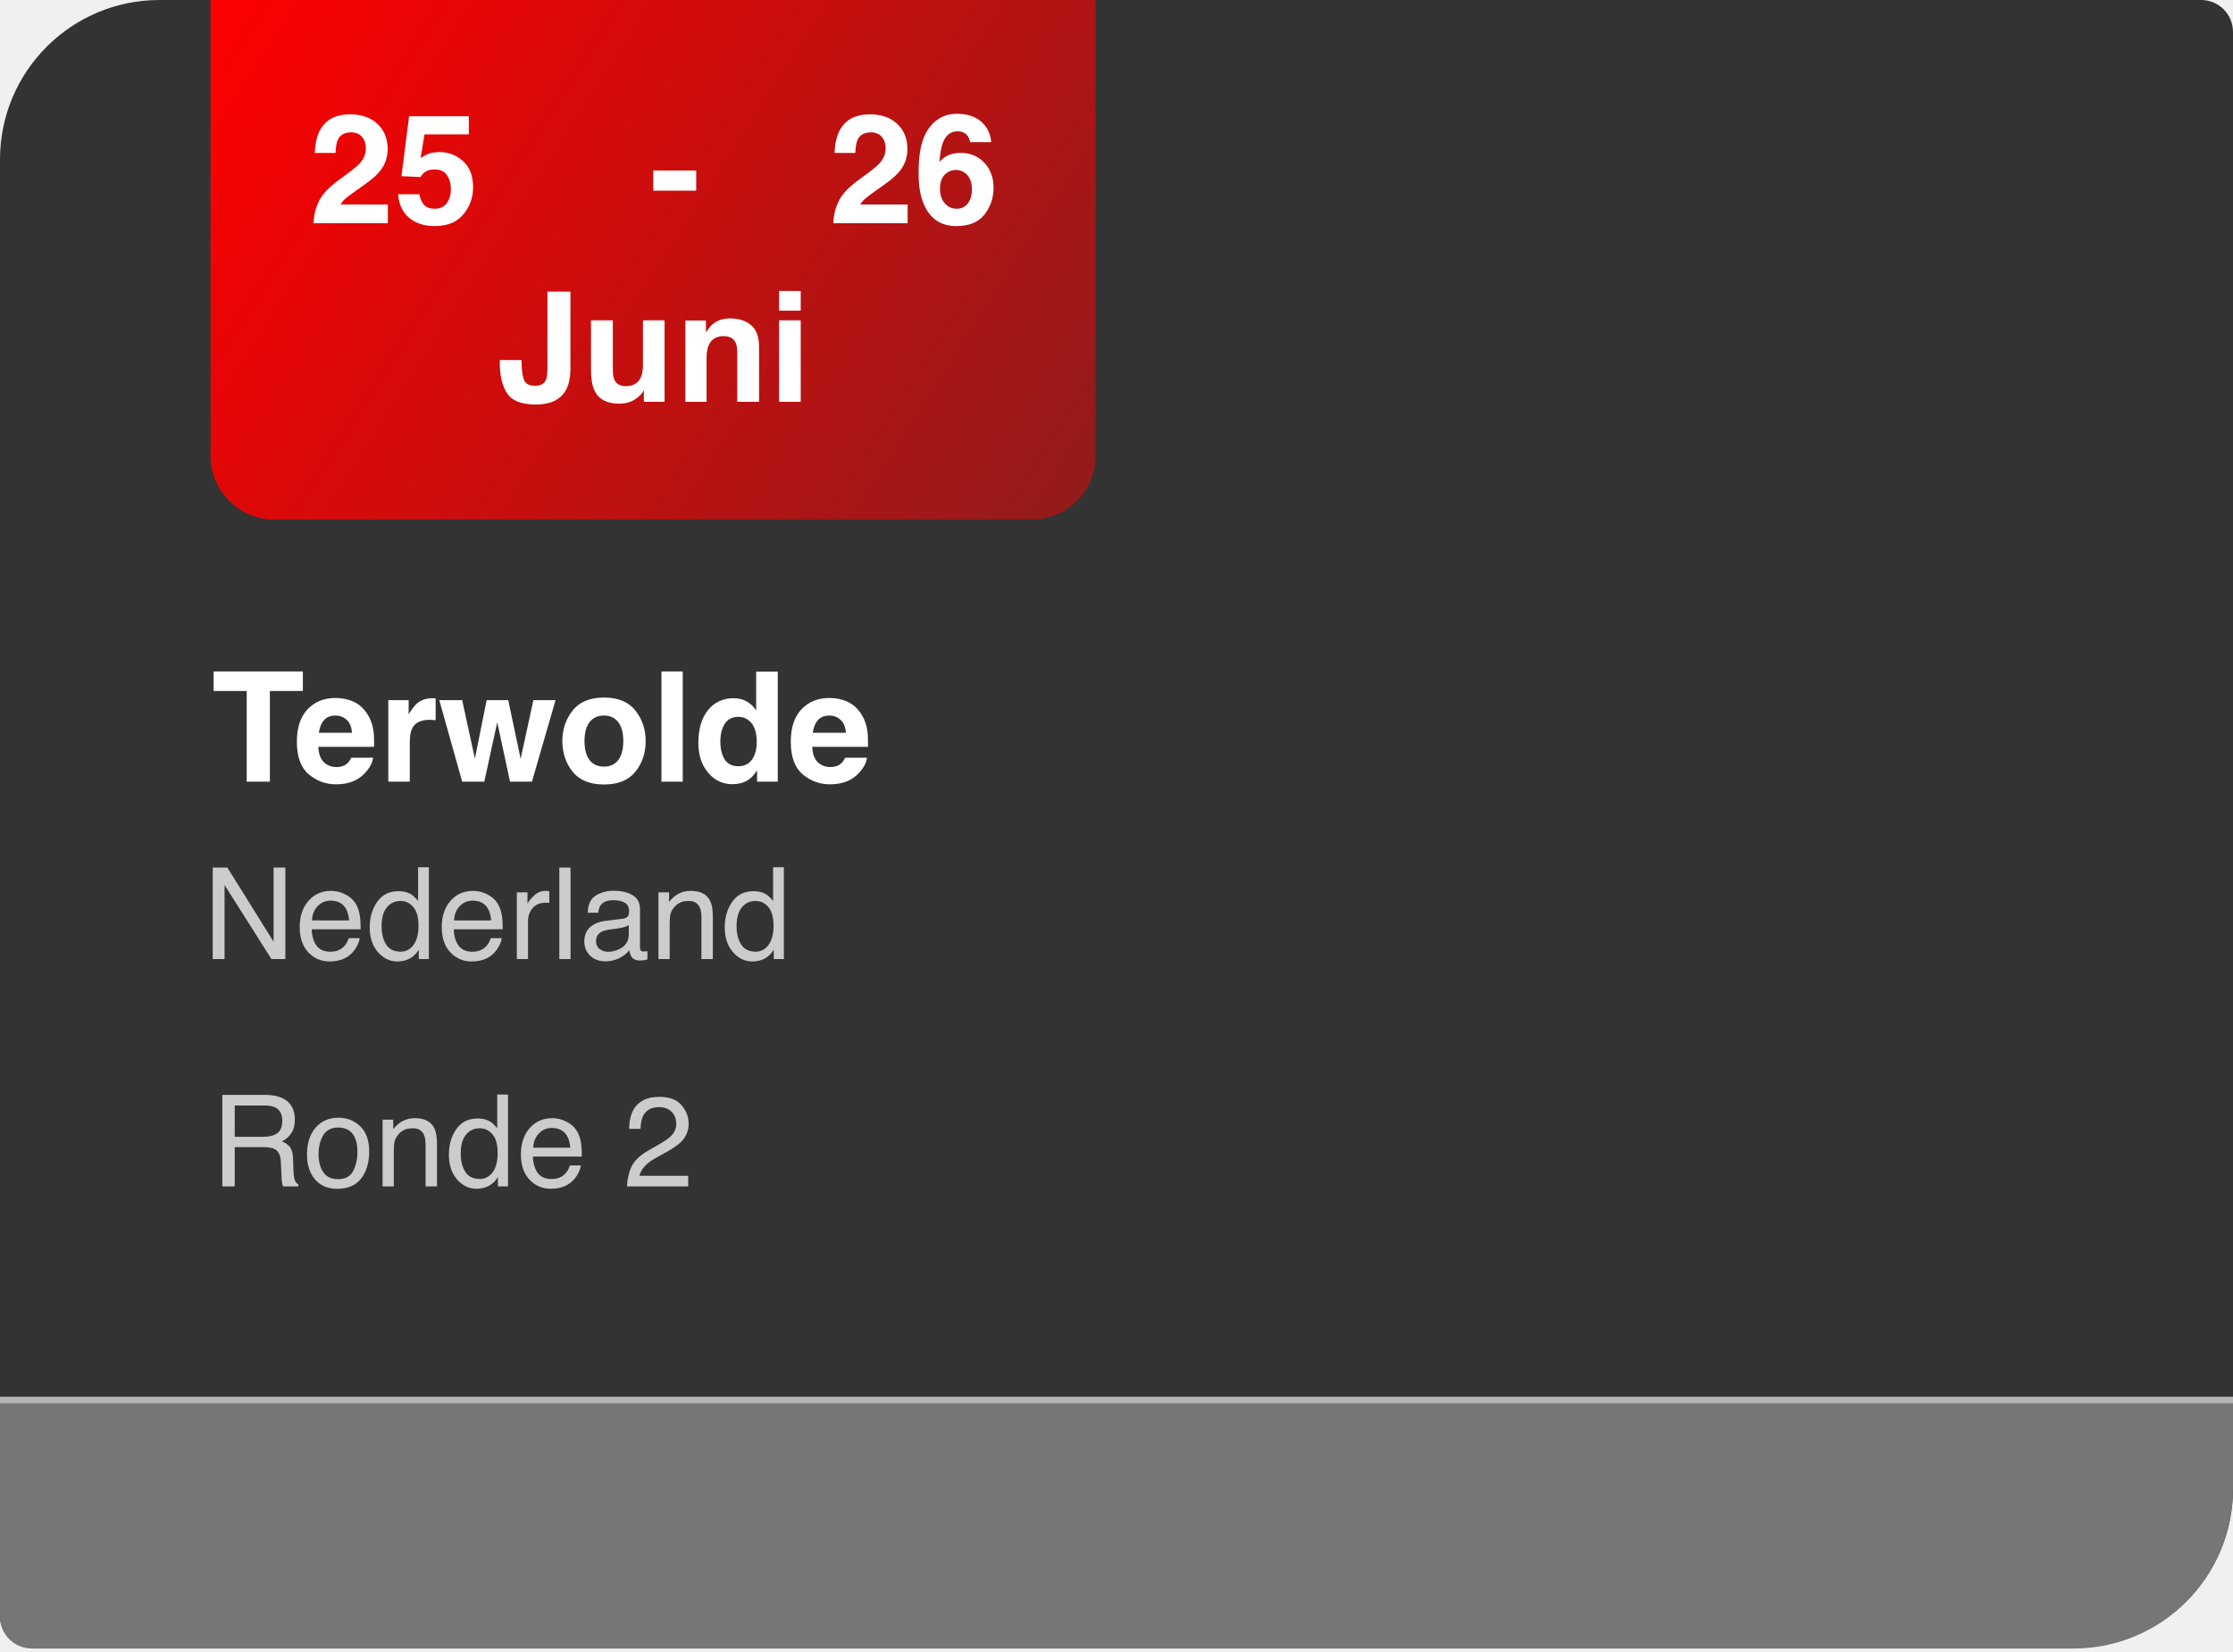
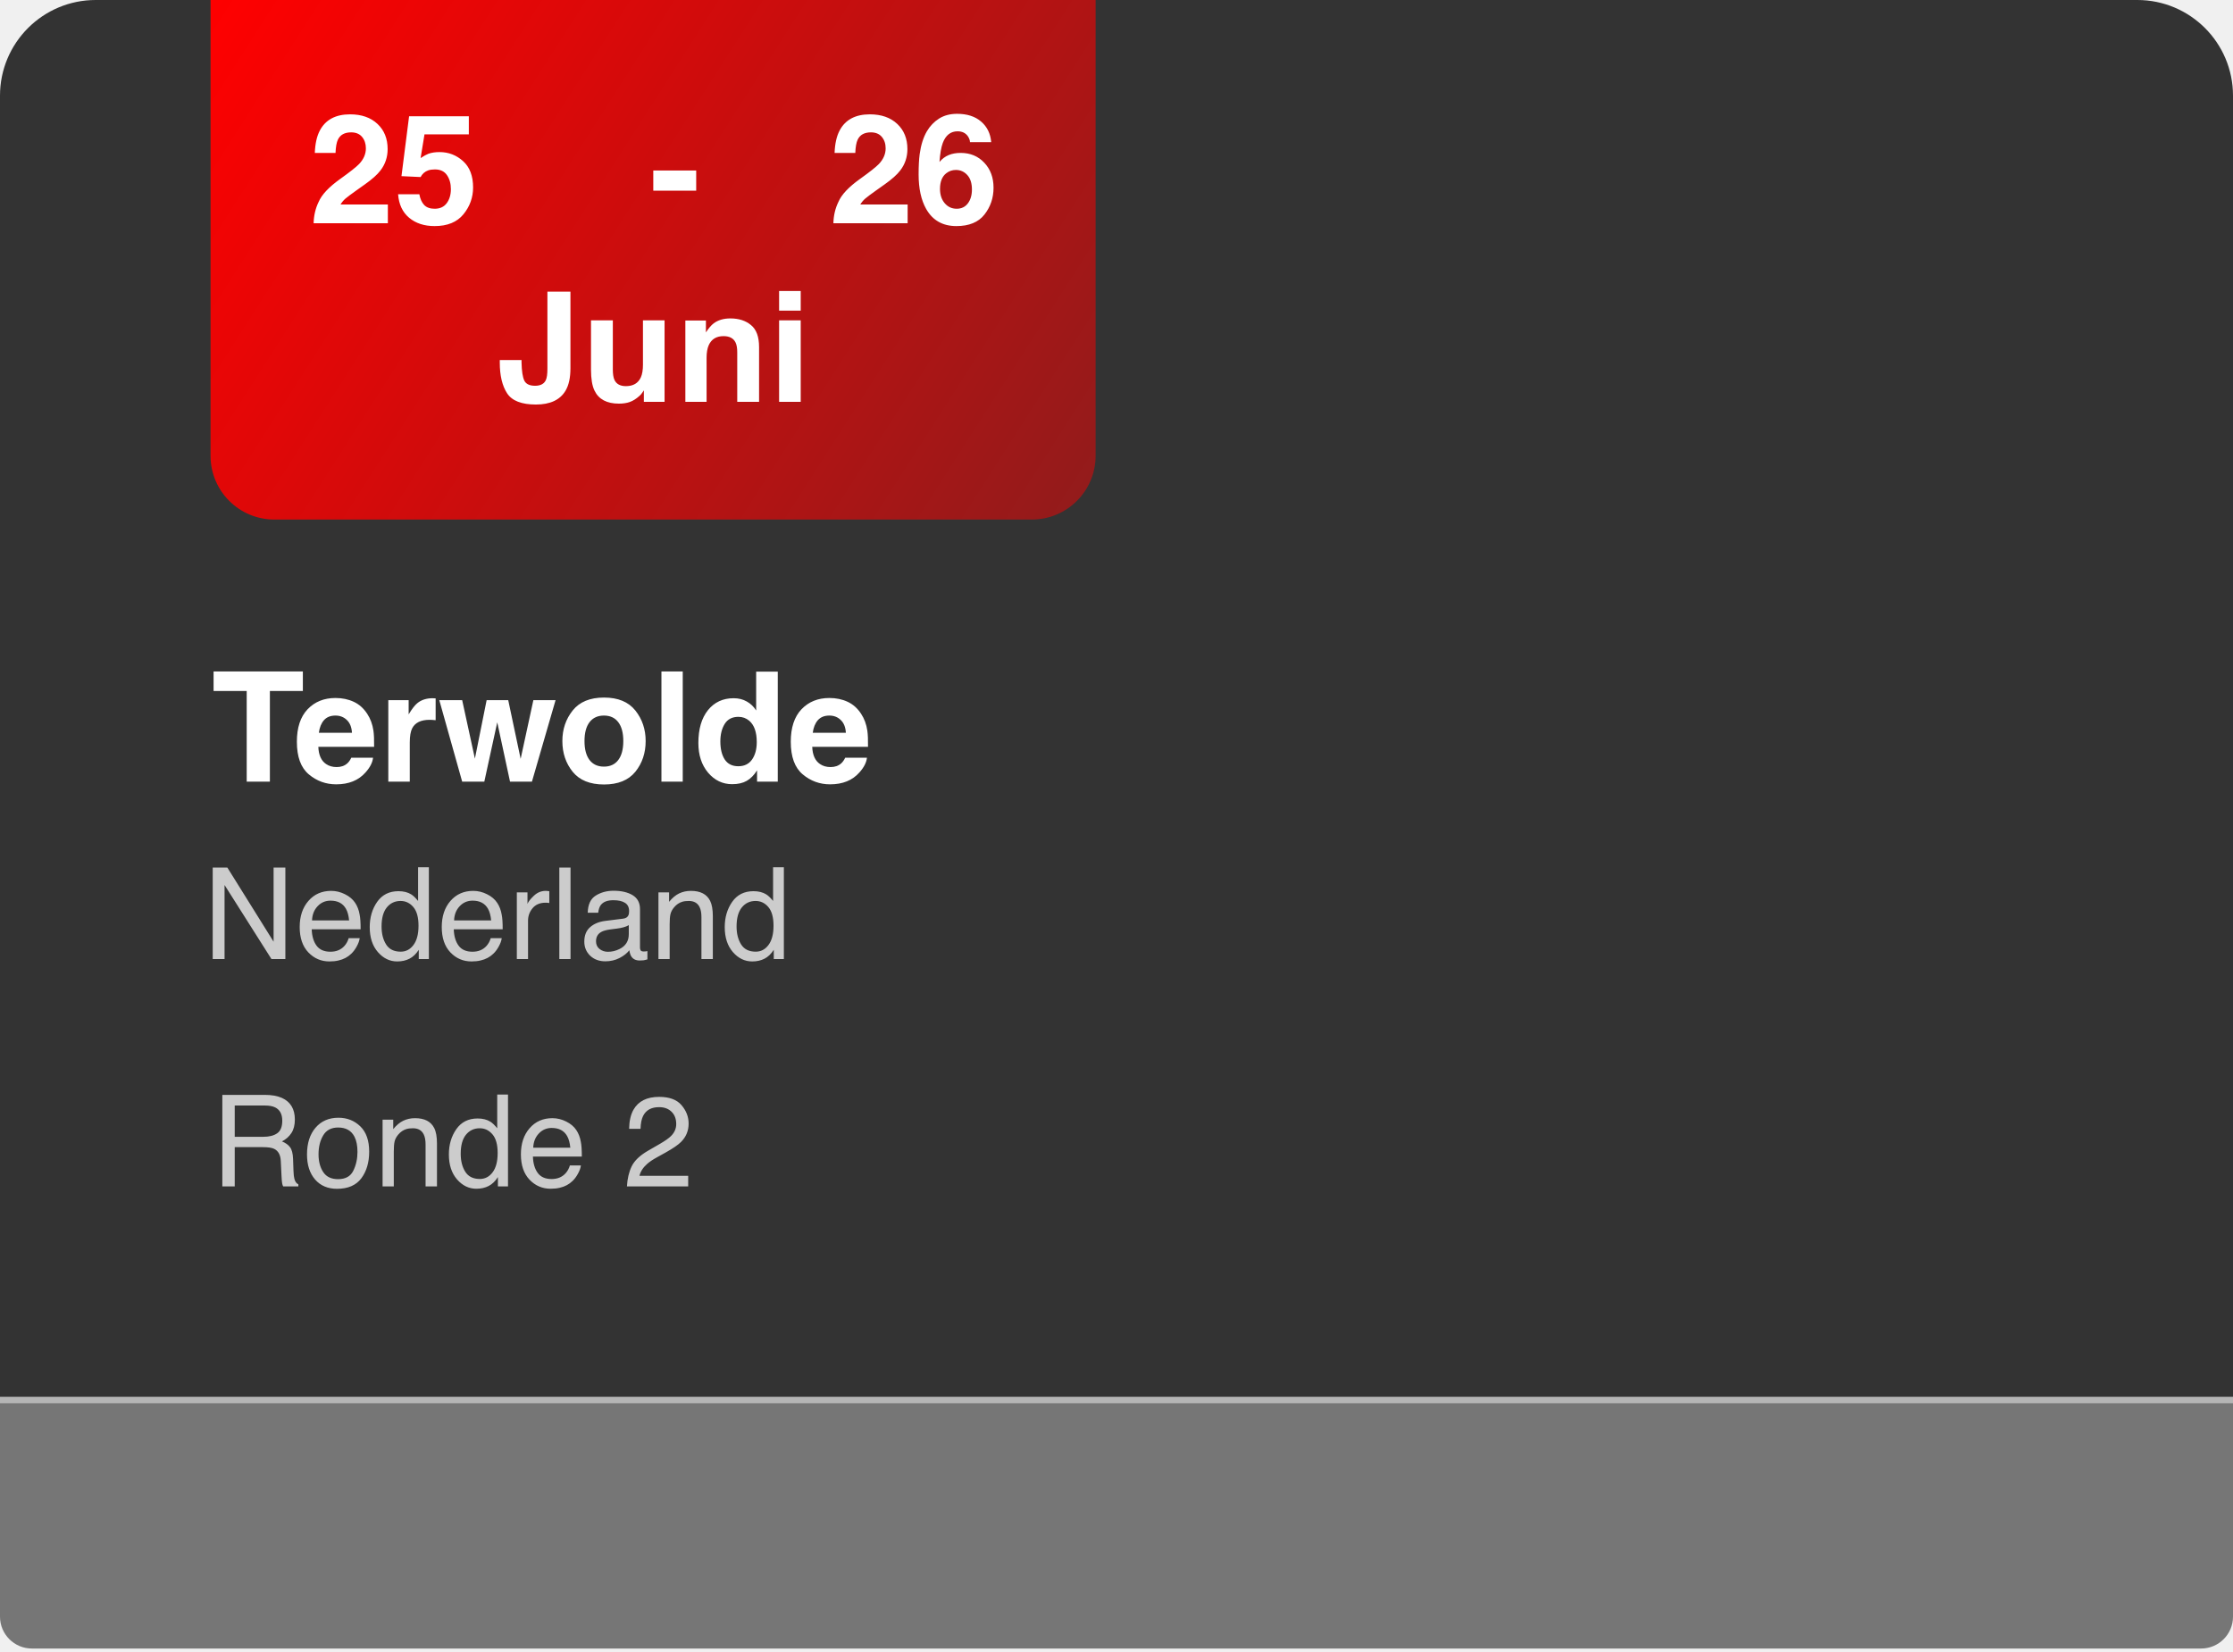
<svg xmlns="http://www.w3.org/2000/svg" width="350" height="259" viewBox="0 0 350 259" fill="none">
-   <path d="M0 25C0 11.193 11.193 0 25 0H345C347.761 0 350 2.239 350 5V233.364C350 247.171 338.807 258.364 325 258.364H5C2.239 258.364 0 256.125 0 253.364V25Z" fill="#333333" />
+   <path d="M0 15C0 6.716 6.716 0 15 0H335C343.284 0 350 6.716 350 15V222C350 230.284 343.284 237 335 237H15C6.716 237 0 230.284 0 222V15Z" fill="#333333" />
  <mask id="path-2-inside-1_24_110" fill="white">
-     <path d="M0 219H350V233.455C350 247.262 338.807 258.455 325 258.455H5C2.239 258.455 0 256.216 0 253.455V219Z" />
+     <path d="M0 219H350V253.455C350 256.216 347.761 258.455 345 258.455H5C2.239 258.455 0 256.216 0 253.455V219Z" />
  </mask>
-   <path d="M0 219H350V233.455C350 247.262 338.807 258.455 325 258.455H5C2.239 258.455 0 256.216 0 253.455V219Z" fill="#767676" />
+   <path d="M0 219H350V253.455C350 256.216 347.761 258.455 345 258.455H5C2.239 258.455 0 256.216 0 253.455V219Z" fill="#767676" />
  <path d="M0 218H350V220H0V218ZM350 258.455H0H350ZM0 258.455V219V258.455ZM350 219V258.455V219Z" fill="#B5B5B5" mask="url(#path-2-inside-1_24_110)" />
  <path d="M47.47 105.272V108.331H42.302V122.545H38.669V108.331H33.477V105.272H47.47ZM52.579 112.186C51.806 112.186 51.204 112.428 50.774 112.913C50.352 113.397 50.087 114.053 49.977 114.881H55.169C55.114 113.999 54.845 113.331 54.36 112.878C53.884 112.417 53.29 112.186 52.579 112.186ZM52.579 109.432C53.642 109.432 54.599 109.631 55.45 110.03C56.302 110.428 57.005 111.057 57.56 111.917C58.06 112.674 58.384 113.553 58.532 114.553C58.618 115.139 58.653 115.983 58.638 117.085H49.895C49.942 118.366 50.345 119.264 51.102 119.78C51.563 120.1 52.118 120.26 52.767 120.26C53.454 120.26 54.013 120.065 54.442 119.674C54.677 119.463 54.884 119.17 55.063 118.795H58.474C58.388 119.553 57.993 120.323 57.29 121.104C56.196 122.346 54.665 122.967 52.696 122.967C51.071 122.967 49.638 122.444 48.395 121.397C47.153 120.35 46.532 118.647 46.532 116.288C46.532 114.077 47.091 112.381 48.208 111.202C49.333 110.022 50.79 109.432 52.579 109.432ZM67.837 109.467C67.899 109.467 67.95 109.471 67.989 109.479C68.036 109.479 68.134 109.483 68.282 109.491V112.913C68.071 112.889 67.884 112.874 67.72 112.866C67.556 112.858 67.423 112.854 67.321 112.854C65.978 112.854 65.075 113.292 64.614 114.167C64.356 114.659 64.228 115.417 64.228 116.44V122.545H60.864V109.772H64.052V111.999C64.567 111.147 65.017 110.565 65.399 110.253C66.024 109.729 66.837 109.467 67.837 109.467ZM76.274 109.772H79.661L81.606 118.971L83.599 109.772H87.079L83.376 122.545H79.942L77.939 113.241L75.911 122.545H72.442L68.856 109.772H72.442L74.435 118.936L76.274 109.772ZM94.661 120.19C95.638 120.19 96.388 119.842 96.911 119.147C97.435 118.452 97.696 117.463 97.696 116.182C97.696 114.901 97.435 113.917 96.911 113.229C96.388 112.534 95.638 112.186 94.661 112.186C93.685 112.186 92.931 112.534 92.399 113.229C91.876 113.917 91.614 114.901 91.614 116.182C91.614 117.463 91.876 118.452 92.399 119.147C92.931 119.842 93.685 120.19 94.661 120.19ZM101.2 116.182C101.2 118.057 100.661 119.663 99.583 120.999C98.505 122.327 96.868 122.991 94.673 122.991C92.478 122.991 90.841 122.327 89.763 120.999C88.685 119.663 88.145 118.057 88.145 116.182C88.145 114.338 88.685 112.741 89.763 111.389C90.841 110.038 92.478 109.362 94.673 109.362C96.868 109.362 98.505 110.038 99.583 111.389C100.661 112.741 101.2 114.338 101.2 116.182ZM107.013 122.545H103.673V105.272H107.013V122.545ZM114.993 109.467C115.767 109.467 116.454 109.639 117.056 109.983C117.657 110.319 118.146 110.788 118.521 111.389V105.295H121.907V122.545H118.661V120.776C118.185 121.534 117.642 122.085 117.032 122.428C116.423 122.772 115.665 122.944 114.759 122.944C113.267 122.944 112.009 122.342 110.985 121.139C109.97 119.928 109.462 118.378 109.462 116.487C109.462 114.307 109.962 112.592 110.962 111.342C111.97 110.092 113.313 109.467 114.993 109.467ZM115.72 120.131C116.665 120.131 117.384 119.78 117.876 119.077C118.368 118.374 118.614 117.463 118.614 116.346C118.614 114.784 118.22 113.667 117.431 112.995C116.946 112.588 116.384 112.385 115.743 112.385C114.767 112.385 114.048 112.756 113.587 113.499C113.134 114.233 112.907 115.147 112.907 116.241C112.907 117.42 113.138 118.366 113.599 119.077C114.067 119.78 114.774 120.131 115.72 120.131ZM129.993 112.186C129.22 112.186 128.618 112.428 128.188 112.913C127.767 113.397 127.501 114.053 127.392 114.881H132.583C132.528 113.999 132.259 113.331 131.774 112.878C131.298 112.417 130.704 112.186 129.993 112.186ZM129.993 109.432C131.056 109.432 132.013 109.631 132.864 110.03C133.716 110.428 134.419 111.057 134.974 111.917C135.474 112.674 135.798 113.553 135.946 114.553C136.032 115.139 136.067 115.983 136.052 117.085H127.31C127.356 118.366 127.759 119.264 128.517 119.78C128.978 120.1 129.532 120.26 130.181 120.26C130.868 120.26 131.427 120.065 131.856 119.674C132.091 119.463 132.298 119.17 132.478 118.795H135.888C135.802 119.553 135.407 120.323 134.704 121.104C133.61 122.346 132.079 122.967 130.11 122.967C128.485 122.967 127.052 122.444 125.81 121.397C124.567 120.35 123.946 118.647 123.946 116.288C123.946 114.077 124.505 112.381 125.622 111.202C126.747 110.022 128.204 109.432 129.993 109.432Z" fill="white" />
  <path d="M33.342 136.018H35.636L42.883 147.639V136.018H44.728V150.364H42.55L35.197 138.752V150.364H33.342V136.018ZM51.916 139.67C52.658 139.67 53.377 139.846 54.074 140.198C54.771 140.543 55.301 140.992 55.666 141.545C56.017 142.073 56.252 142.688 56.369 143.391C56.473 143.873 56.525 144.641 56.525 145.696H48.859C48.892 146.757 49.142 147.61 49.611 148.254C50.08 148.892 50.806 149.211 51.789 149.211C52.707 149.211 53.439 148.909 53.986 148.303C54.299 147.952 54.52 147.545 54.65 147.082H56.379C56.333 147.467 56.18 147.896 55.92 148.371C55.666 148.84 55.379 149.224 55.06 149.524C54.526 150.045 53.866 150.396 53.078 150.578C52.655 150.683 52.176 150.735 51.642 150.735C50.34 150.735 49.237 150.263 48.332 149.319C47.427 148.368 46.974 147.04 46.974 145.334C46.974 143.655 47.43 142.291 48.342 141.243C49.253 140.194 50.444 139.67 51.916 139.67ZM54.718 144.299C54.647 143.537 54.481 142.929 54.221 142.473C53.739 141.627 52.935 141.203 51.808 141.203C51.001 141.203 50.324 141.496 49.777 142.082C49.23 142.662 48.941 143.401 48.908 144.299H54.718ZM59.806 145.256C59.806 146.376 60.044 147.314 60.519 148.069C60.995 148.824 61.756 149.202 62.804 149.202C63.618 149.202 64.286 148.853 64.806 148.157C65.334 147.453 65.597 146.448 65.597 145.139C65.597 143.817 65.327 142.841 64.787 142.209C64.246 141.571 63.579 141.252 62.785 141.252C61.9 141.252 61.18 141.591 60.627 142.268C60.08 142.945 59.806 143.941 59.806 145.256ZM62.453 139.719C63.254 139.719 63.924 139.888 64.465 140.227C64.777 140.422 65.132 140.764 65.529 141.252V135.969H67.219V150.364H65.636V148.909C65.226 149.553 64.741 150.019 64.181 150.305C63.621 150.592 62.98 150.735 62.258 150.735C61.092 150.735 60.083 150.246 59.23 149.27C58.377 148.287 57.951 146.981 57.951 145.354C57.951 143.83 58.338 142.512 59.113 141.399C59.894 140.279 61.008 139.719 62.453 139.719ZM74.181 139.67C74.924 139.67 75.643 139.846 76.34 140.198C77.036 140.543 77.567 140.992 77.931 141.545C78.283 142.073 78.517 142.688 78.635 143.391C78.739 143.873 78.791 144.641 78.791 145.696H71.125C71.157 146.757 71.408 147.61 71.877 148.254C72.346 148.892 73.071 149.211 74.054 149.211C74.972 149.211 75.705 148.909 76.252 148.303C76.564 147.952 76.786 147.545 76.916 147.082H78.644C78.599 147.467 78.446 147.896 78.185 148.371C77.931 148.84 77.645 149.224 77.326 149.524C76.792 150.045 76.131 150.396 75.344 150.578C74.92 150.683 74.442 150.735 73.908 150.735C72.606 150.735 71.502 150.263 70.597 149.319C69.692 148.368 69.24 147.04 69.24 145.334C69.24 143.655 69.696 142.291 70.607 141.243C71.519 140.194 72.71 139.67 74.181 139.67ZM76.984 144.299C76.912 143.537 76.746 142.929 76.486 142.473C76.004 141.627 75.2 141.203 74.074 141.203C73.267 141.203 72.59 141.496 72.043 142.082C71.496 142.662 71.206 143.401 71.174 144.299H76.984ZM81.008 139.905H82.677V141.711C82.814 141.36 83.15 140.933 83.683 140.432C84.217 139.924 84.832 139.67 85.529 139.67C85.562 139.67 85.617 139.674 85.695 139.68C85.773 139.687 85.907 139.7 86.096 139.719V141.575C85.991 141.555 85.894 141.542 85.802 141.536C85.718 141.529 85.624 141.526 85.519 141.526C84.634 141.526 83.954 141.812 83.478 142.385C83.003 142.952 82.765 143.606 82.765 144.348V150.364H81.008V139.905ZM87.668 136.018H89.425V150.364H87.668V136.018ZM93.42 147.58C93.42 148.088 93.605 148.489 93.976 148.782C94.347 149.075 94.787 149.221 95.295 149.221C95.913 149.221 96.512 149.078 97.092 148.791C98.068 148.316 98.556 147.538 98.556 146.457V145.041C98.342 145.178 98.065 145.292 97.726 145.383C97.388 145.474 97.056 145.539 96.73 145.578L95.666 145.715C95.028 145.8 94.549 145.933 94.23 146.116C93.69 146.422 93.42 146.91 93.42 147.58ZM97.677 144.026C98.081 143.974 98.351 143.804 98.488 143.518C98.566 143.362 98.605 143.137 98.605 142.844C98.605 142.245 98.39 141.812 97.961 141.545C97.537 141.272 96.929 141.135 96.135 141.135C95.217 141.135 94.566 141.383 94.181 141.877C93.967 142.151 93.827 142.558 93.761 143.098H92.121C92.153 141.809 92.57 140.914 93.371 140.412C94.178 139.905 95.112 139.651 96.174 139.651C97.404 139.651 98.403 139.885 99.172 140.354C99.933 140.823 100.314 141.552 100.314 142.541V148.567C100.314 148.749 100.35 148.896 100.422 149.006C100.5 149.117 100.659 149.172 100.9 149.172C100.978 149.172 101.066 149.169 101.164 149.162C101.261 149.149 101.366 149.133 101.476 149.114V150.412C101.203 150.491 100.995 150.539 100.851 150.559C100.708 150.578 100.513 150.588 100.265 150.588C99.66 150.588 99.221 150.373 98.947 149.944C98.804 149.716 98.703 149.394 98.644 148.977C98.286 149.446 97.772 149.853 97.101 150.198C96.431 150.543 95.692 150.715 94.885 150.715C93.915 150.715 93.12 150.422 92.502 149.836C91.89 149.244 91.584 148.505 91.584 147.62C91.584 146.649 91.886 145.898 92.492 145.364C93.097 144.83 93.892 144.501 94.875 144.377L97.677 144.026ZM103.205 139.905H104.875V141.389C105.37 140.777 105.894 140.338 106.447 140.071C107 139.804 107.616 139.67 108.293 139.67C109.777 139.67 110.78 140.188 111.301 141.223C111.587 141.789 111.73 142.6 111.73 143.655V150.364H109.943V143.772C109.943 143.134 109.849 142.62 109.66 142.229C109.347 141.578 108.781 141.252 107.961 141.252C107.544 141.252 107.202 141.295 106.935 141.379C106.454 141.523 106.03 141.809 105.666 142.239C105.373 142.584 105.181 142.942 105.09 143.313C105.005 143.677 104.963 144.202 104.963 144.885V150.364H103.205V139.905ZM115.451 145.256C115.451 146.376 115.689 147.314 116.164 148.069C116.639 148.824 117.401 149.202 118.449 149.202C119.263 149.202 119.93 148.853 120.451 148.157C120.978 147.453 121.242 146.448 121.242 145.139C121.242 143.817 120.972 142.841 120.431 142.209C119.891 141.571 119.224 141.252 118.429 141.252C117.544 141.252 116.825 141.591 116.271 142.268C115.724 142.945 115.451 143.941 115.451 145.256ZM118.097 139.719C118.898 139.719 119.569 139.888 120.109 140.227C120.422 140.422 120.776 140.764 121.174 141.252V135.969H122.863V150.364H121.281V148.909C120.871 149.553 120.386 150.019 119.826 150.305C119.266 150.592 118.625 150.735 117.902 150.735C116.737 150.735 115.728 150.246 114.875 149.27C114.022 148.287 113.595 146.981 113.595 145.354C113.595 143.83 113.983 142.512 114.758 141.399C115.539 140.279 116.652 139.719 118.097 139.719Z" fill="white" fill-opacity="0.75" />
  <path d="M41.284 178.227C42.196 178.227 42.915 178.044 43.442 177.68C43.976 177.315 44.243 176.658 44.243 175.707C44.243 174.685 43.872 173.988 43.13 173.617C42.733 173.422 42.202 173.324 41.538 173.324H36.792V178.227H41.284ZM34.849 171.654H41.489C42.583 171.654 43.485 171.814 44.194 172.133C45.542 172.745 46.216 173.874 46.216 175.521C46.216 176.381 46.037 177.084 45.679 177.631C45.327 178.178 44.832 178.617 44.194 178.949C44.754 179.177 45.174 179.477 45.454 179.848C45.741 180.219 45.9 180.821 45.933 181.654L46.001 183.578C46.02 184.125 46.066 184.532 46.138 184.799C46.255 185.255 46.463 185.548 46.763 185.678V186H44.38C44.315 185.876 44.263 185.717 44.224 185.521C44.185 185.326 44.152 184.949 44.126 184.389L44.009 181.996C43.963 181.059 43.615 180.43 42.964 180.111C42.593 179.936 42.01 179.848 41.216 179.848H36.792V186H34.849V171.654ZM52.983 184.867C54.149 184.867 54.946 184.428 55.376 183.549C55.812 182.663 56.03 181.68 56.03 180.6C56.03 179.623 55.874 178.829 55.562 178.217C55.067 177.253 54.214 176.771 53.003 176.771C51.929 176.771 51.148 177.182 50.659 178.002C50.171 178.822 49.927 179.812 49.927 180.971C49.927 182.084 50.171 183.012 50.659 183.754C51.148 184.496 51.922 184.867 52.983 184.867ZM53.052 175.238C54.399 175.238 55.539 175.688 56.47 176.586C57.401 177.484 57.866 178.806 57.866 180.551C57.866 182.237 57.456 183.63 56.636 184.73C55.815 185.831 54.543 186.381 52.817 186.381C51.379 186.381 50.236 185.896 49.39 184.926C48.543 183.949 48.12 182.641 48.12 181C48.12 179.242 48.566 177.842 49.458 176.801C50.35 175.759 51.548 175.238 53.052 175.238ZM59.966 175.541H61.636V177.025C62.13 176.413 62.655 175.974 63.208 175.707C63.761 175.44 64.377 175.307 65.054 175.307C66.538 175.307 67.541 175.824 68.061 176.859C68.348 177.426 68.491 178.236 68.491 179.291V186H66.704V179.408C66.704 178.77 66.61 178.256 66.421 177.865C66.108 177.214 65.542 176.889 64.722 176.889C64.305 176.889 63.963 176.931 63.696 177.016C63.215 177.159 62.791 177.445 62.427 177.875C62.134 178.22 61.942 178.578 61.851 178.949C61.766 179.314 61.724 179.838 61.724 180.521V186H59.966V175.541ZM72.212 180.893C72.212 182.012 72.45 182.95 72.925 183.705C73.4 184.46 74.162 184.838 75.21 184.838C76.024 184.838 76.691 184.49 77.212 183.793C77.739 183.09 78.003 182.084 78.003 180.775C78.003 179.454 77.733 178.477 77.192 177.846C76.652 177.208 75.985 176.889 75.19 176.889C74.305 176.889 73.586 177.227 73.032 177.904C72.485 178.581 72.212 179.577 72.212 180.893ZM74.858 175.355C75.659 175.355 76.33 175.525 76.87 175.863C77.183 176.059 77.537 176.4 77.935 176.889V171.605H79.624V186H78.042V184.545C77.632 185.189 77.147 185.655 76.587 185.941C76.027 186.228 75.386 186.371 74.663 186.371C73.498 186.371 72.489 185.883 71.636 184.906C70.783 183.923 70.356 182.618 70.356 180.99C70.356 179.467 70.744 178.148 71.519 177.035C72.3 175.915 73.413 175.355 74.858 175.355ZM86.587 175.307C87.329 175.307 88.049 175.482 88.745 175.834C89.442 176.179 89.972 176.628 90.337 177.182C90.689 177.709 90.923 178.324 91.04 179.027C91.144 179.509 91.196 180.277 91.196 181.332H83.53C83.563 182.393 83.814 183.246 84.282 183.891C84.751 184.529 85.477 184.848 86.46 184.848C87.378 184.848 88.11 184.545 88.657 183.939C88.97 183.588 89.191 183.181 89.321 182.719H91.05C91.004 183.103 90.851 183.533 90.591 184.008C90.337 184.477 90.05 184.861 89.731 185.16C89.198 185.681 88.537 186.033 87.749 186.215C87.326 186.319 86.847 186.371 86.314 186.371C85.011 186.371 83.908 185.899 83.003 184.955C82.098 184.005 81.645 182.676 81.645 180.971C81.645 179.291 82.101 177.927 83.013 176.879C83.924 175.831 85.116 175.307 86.587 175.307ZM89.39 179.936C89.318 179.174 89.152 178.565 88.892 178.109C88.41 177.263 87.606 176.84 86.48 176.84C85.672 176.84 84.995 177.133 84.448 177.719C83.901 178.298 83.612 179.037 83.579 179.936H89.39ZM98.267 186C98.332 184.796 98.579 183.747 99.009 182.855C99.445 181.964 100.291 181.153 101.548 180.424L103.423 179.34C104.263 178.852 104.852 178.435 105.19 178.09C105.724 177.549 105.991 176.931 105.991 176.234C105.991 175.421 105.747 174.776 105.259 174.301C104.771 173.819 104.119 173.578 103.306 173.578C102.101 173.578 101.268 174.034 100.806 174.945C100.558 175.434 100.422 176.111 100.396 176.977H98.608C98.628 175.759 98.853 174.766 99.282 173.998C100.044 172.644 101.388 171.967 103.315 171.967C104.917 171.967 106.086 172.4 106.821 173.266C107.563 174.132 107.935 175.095 107.935 176.156C107.935 177.276 107.541 178.233 106.753 179.027C106.297 179.49 105.48 180.049 104.302 180.707L102.964 181.449C102.326 181.801 101.825 182.136 101.46 182.455C100.809 183.021 100.399 183.65 100.229 184.34H107.866V186H98.267Z" fill="white" fill-opacity="0.75" />
  <path d="M33 0H171.727V71.455C171.727 76.977 167.25 81.455 161.727 81.455H43C37.477 81.455 33 76.977 33 71.455V0Z" fill="url(#paint0_linear_24_110)" />
  <path d="M49.156 35C49.188 33.781 49.449 32.668 49.941 31.66C50.418 30.527 51.543 29.328 53.316 28.062C54.855 26.961 55.852 26.172 56.305 25.695C57 24.953 57.348 24.141 57.348 23.258C57.348 22.539 57.148 21.941 56.75 21.465C56.352 20.988 55.781 20.75 55.039 20.75C54.023 20.75 53.332 21.129 52.965 21.887C52.754 22.324 52.629 23.02 52.59 23.973H49.344C49.398 22.527 49.66 21.359 50.129 20.469C51.02 18.773 52.602 17.926 54.875 17.926C56.672 17.926 58.102 18.426 59.164 19.426C60.227 20.418 60.758 21.734 60.758 23.375C60.758 24.633 60.383 25.75 59.633 26.727C59.141 27.375 58.332 28.098 57.207 28.895L55.871 29.844C55.035 30.438 54.461 30.867 54.148 31.133C53.844 31.398 53.586 31.707 53.375 32.059H60.793V35H49.156ZM65.727 30.453C65.859 31.18 66.113 31.742 66.488 32.141C66.863 32.531 67.41 32.727 68.129 32.727C68.957 32.727 69.586 32.438 70.016 31.859C70.453 31.273 70.672 30.539 70.672 29.656C70.672 28.789 70.469 28.059 70.062 27.465C69.656 26.863 69.023 26.562 68.164 26.562C67.758 26.562 67.406 26.613 67.109 26.715C66.586 26.902 66.191 27.25 65.926 27.758L62.926 27.617L64.121 18.23H73.484V21.066H66.535L65.926 24.781C66.441 24.445 66.844 24.223 67.133 24.113C67.617 23.934 68.207 23.844 68.902 23.844C70.309 23.844 71.535 24.316 72.582 25.262C73.629 26.207 74.152 27.582 74.152 29.387C74.152 30.957 73.648 32.359 72.641 33.594C71.633 34.828 70.125 35.445 68.117 35.445C66.5 35.445 65.172 35.012 64.133 34.145C63.094 33.277 62.516 32.047 62.398 30.453H65.727ZM102.395 26.727H109.121V29.891H102.395V26.727ZM130.625 35C130.656 33.781 130.918 32.668 131.41 31.66C131.887 30.527 133.012 29.328 134.785 28.062C136.324 26.961 137.32 26.172 137.773 25.695C138.469 24.953 138.816 24.141 138.816 23.258C138.816 22.539 138.617 21.941 138.219 21.465C137.82 20.988 137.25 20.75 136.508 20.75C135.492 20.75 134.801 21.129 134.434 21.887C134.223 22.324 134.098 23.02 134.059 23.973H130.812C130.867 22.527 131.129 21.359 131.598 20.469C132.488 18.773 134.07 17.926 136.344 17.926C138.141 17.926 139.57 18.426 140.633 19.426C141.695 20.418 142.227 21.734 142.227 23.375C142.227 24.633 141.852 25.75 141.102 26.727C140.609 27.375 139.801 28.098 138.676 28.895L137.34 29.844C136.504 30.438 135.93 30.867 135.617 31.133C135.312 31.398 135.055 31.707 134.844 32.059H142.262V35H130.625ZM147.336 29.621C147.336 30.535 147.582 31.281 148.074 31.859C148.566 32.438 149.191 32.727 149.949 32.727C150.691 32.727 151.273 32.449 151.695 31.895C152.125 31.332 152.34 30.605 152.34 29.715C152.34 28.723 152.098 27.965 151.613 27.441C151.129 26.91 150.535 26.645 149.832 26.645C149.262 26.645 148.758 26.816 148.32 27.16C147.664 27.668 147.336 28.488 147.336 29.621ZM152.035 22.285C152.035 22.012 151.93 21.711 151.719 21.383C151.359 20.852 150.816 20.586 150.09 20.586C149.004 20.586 148.23 21.195 147.77 22.414C147.52 23.086 147.348 24.078 147.254 25.391C147.668 24.898 148.148 24.539 148.695 24.312C149.242 24.086 149.867 23.973 150.57 23.973C152.078 23.973 153.312 24.484 154.273 25.508C155.242 26.531 155.727 27.84 155.727 29.434C155.727 31.02 155.254 32.418 154.309 33.629C153.363 34.84 151.895 35.445 149.902 35.445C147.762 35.445 146.184 34.551 145.168 32.762C144.379 31.363 143.984 29.559 143.984 27.348C143.984 26.051 144.039 24.996 144.148 24.184C144.344 22.738 144.723 21.535 145.285 20.574C145.77 19.754 146.402 19.094 147.184 18.594C147.973 18.094 148.914 17.844 150.008 17.844C151.586 17.844 152.844 18.25 153.781 19.062C154.719 19.867 155.246 20.941 155.363 22.285H152.035ZM81.746 56.449V56.848C81.777 58.184 81.922 59.125 82.18 59.672C82.445 60.211 83.008 60.48 83.867 60.48C84.719 60.48 85.281 60.184 85.555 59.59C85.719 59.238 85.801 58.645 85.801 57.809V45.727H89.41V57.75C89.41 59.219 89.156 60.383 88.648 61.242C87.789 62.695 86.238 63.422 83.996 63.422C81.754 63.422 80.25 62.836 79.484 61.664C78.719 60.484 78.336 58.879 78.336 56.848V56.449H81.746ZM96.055 50.227V57.926C96.055 58.652 96.141 59.199 96.312 59.566C96.617 60.215 97.215 60.539 98.106 60.539C99.246 60.539 100.027 60.078 100.449 59.156C100.668 58.656 100.777 57.996 100.777 57.176V50.227H104.164V63H100.918V61.195C100.887 61.234 100.809 61.352 100.684 61.547C100.559 61.742 100.41 61.914 100.238 62.062C99.715 62.531 99.207 62.852 98.715 63.023C98.231 63.195 97.66 63.281 97.004 63.281C95.113 63.281 93.84 62.602 93.184 61.242C92.816 60.492 92.633 59.387 92.633 57.926V50.227H96.055ZM114.477 49.922C115.797 49.922 116.875 50.27 117.711 50.965C118.555 51.652 118.977 52.797 118.977 54.398V63H115.555V55.23C115.555 54.559 115.465 54.043 115.285 53.684C114.957 53.027 114.332 52.699 113.41 52.699C112.277 52.699 111.5 53.18 111.078 54.141C110.859 54.648 110.75 55.297 110.75 56.086V63H107.422V50.25H110.645V52.113C111.074 51.457 111.48 50.984 111.863 50.695C112.551 50.18 113.422 49.922 114.477 49.922ZM125.504 48.703H122.117V45.621H125.504V48.703ZM122.117 50.227H125.504V63H122.117V50.227Z" fill="white" />
  <defs>
    <linearGradient id="paint0_linear_24_110" x1="33" y1="0" x2="283.727" y2="160.364" gradientUnits="userSpaceOnUse">
      <stop stop-color="#FF0000" />
      <stop offset="1" stop-color="#FF0000" stop-opacity="0" />
    </linearGradient>
  </defs>
</svg>
